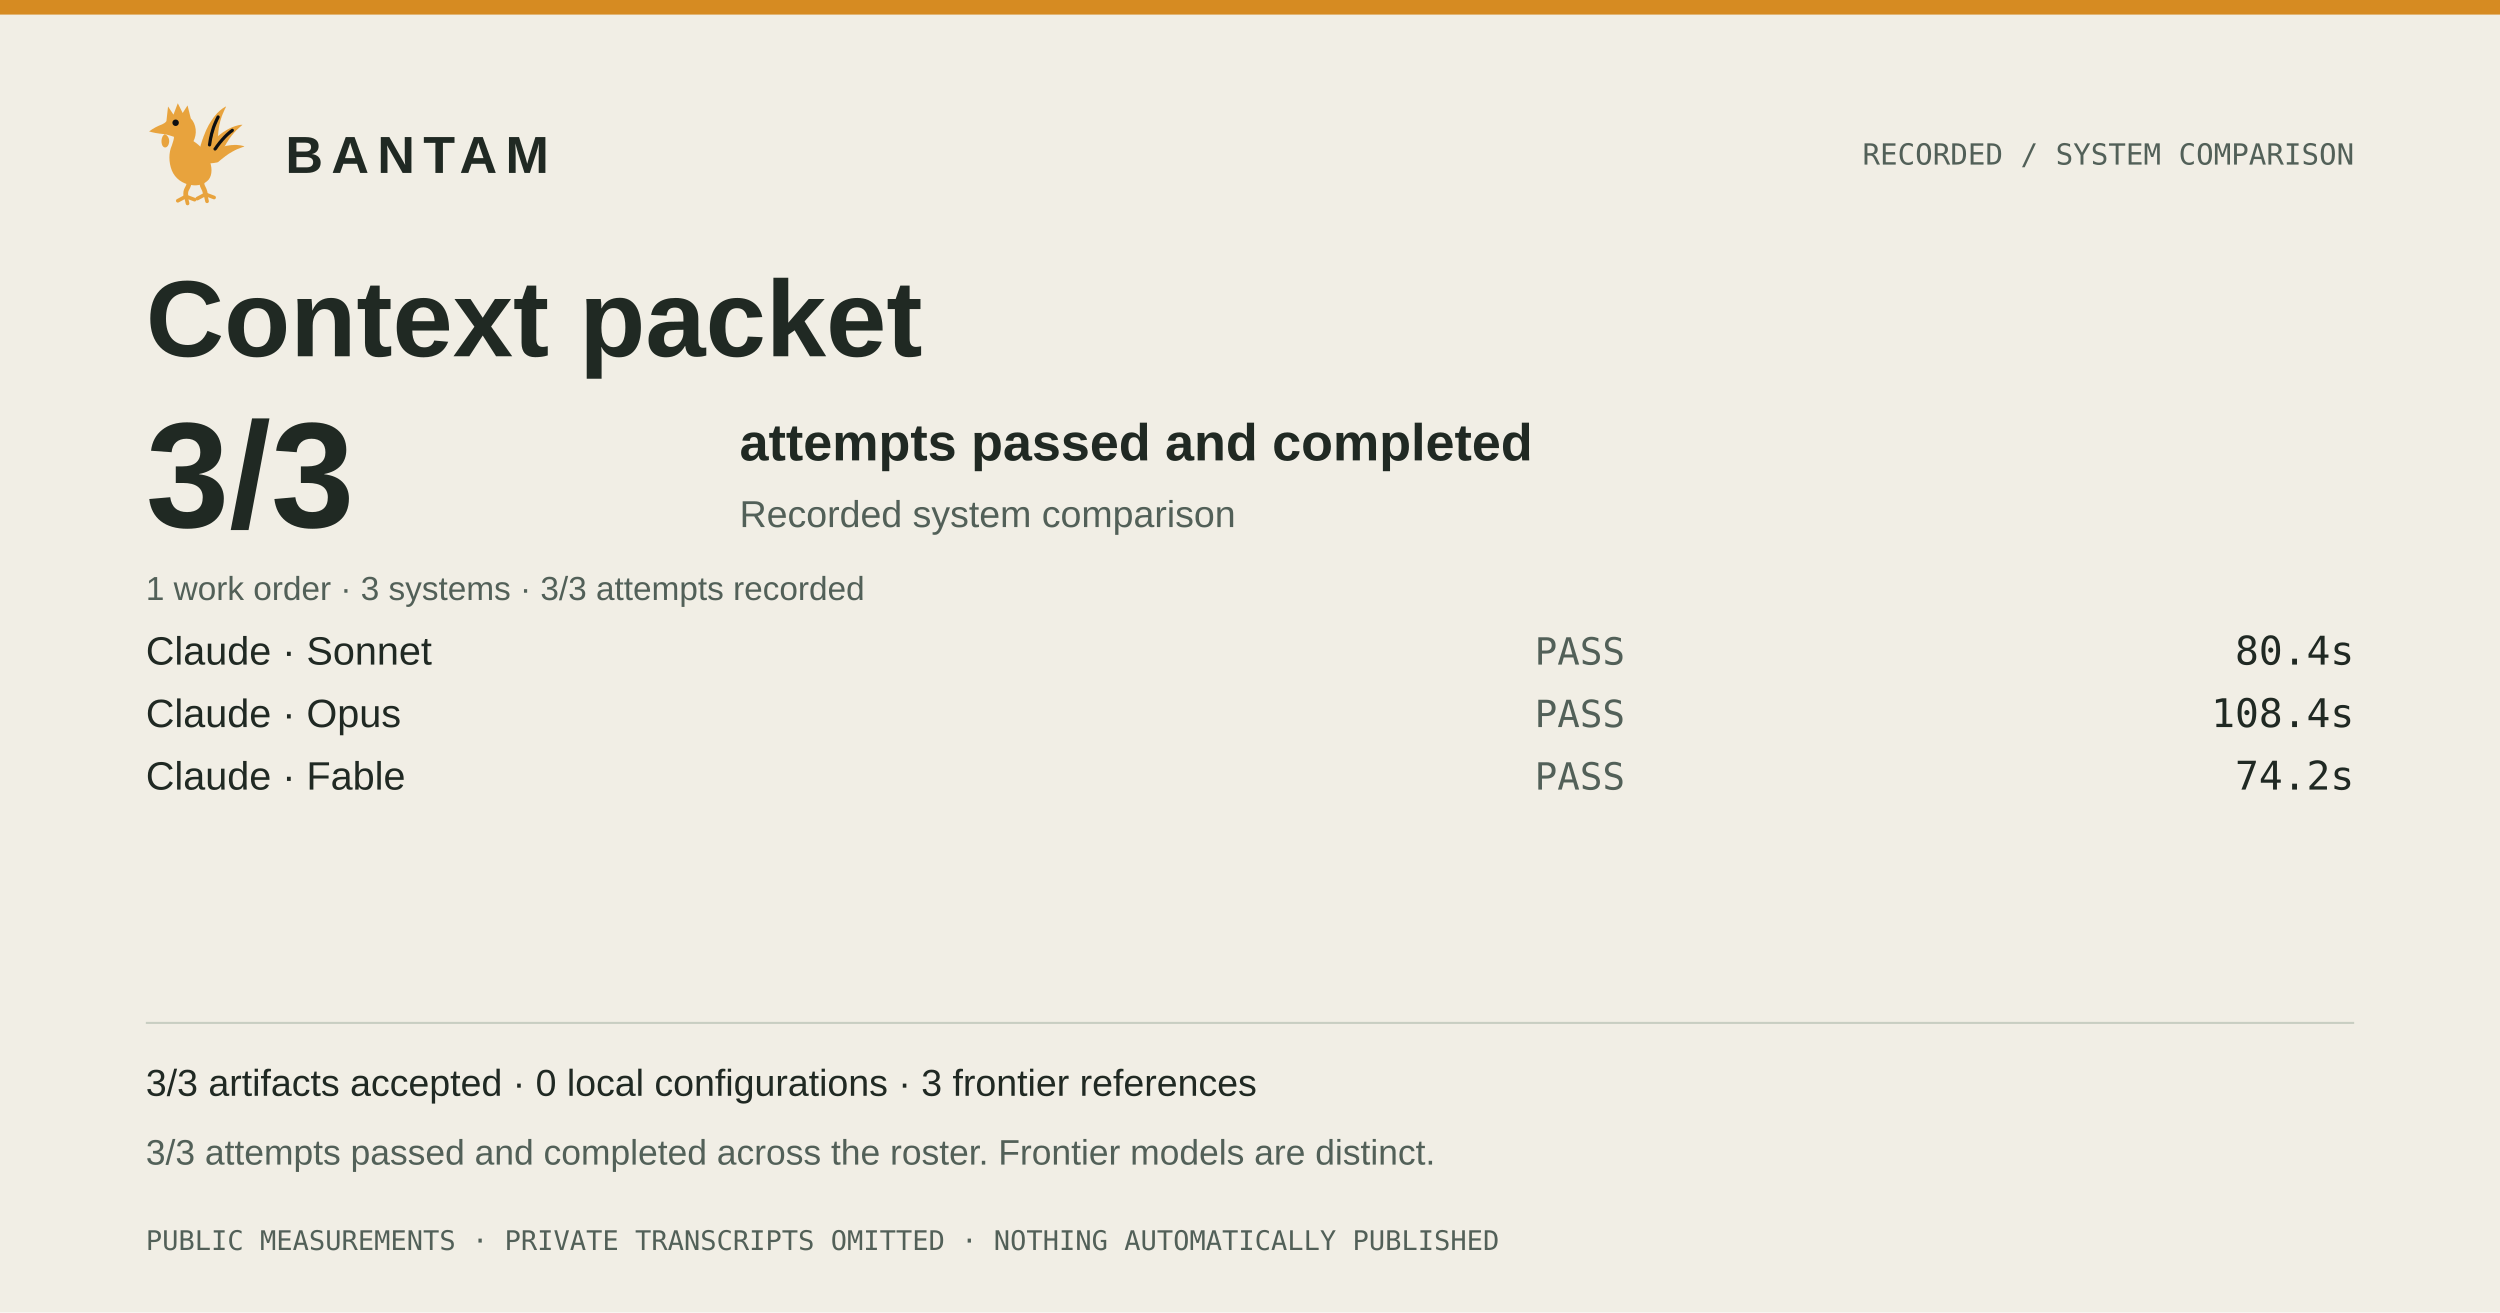
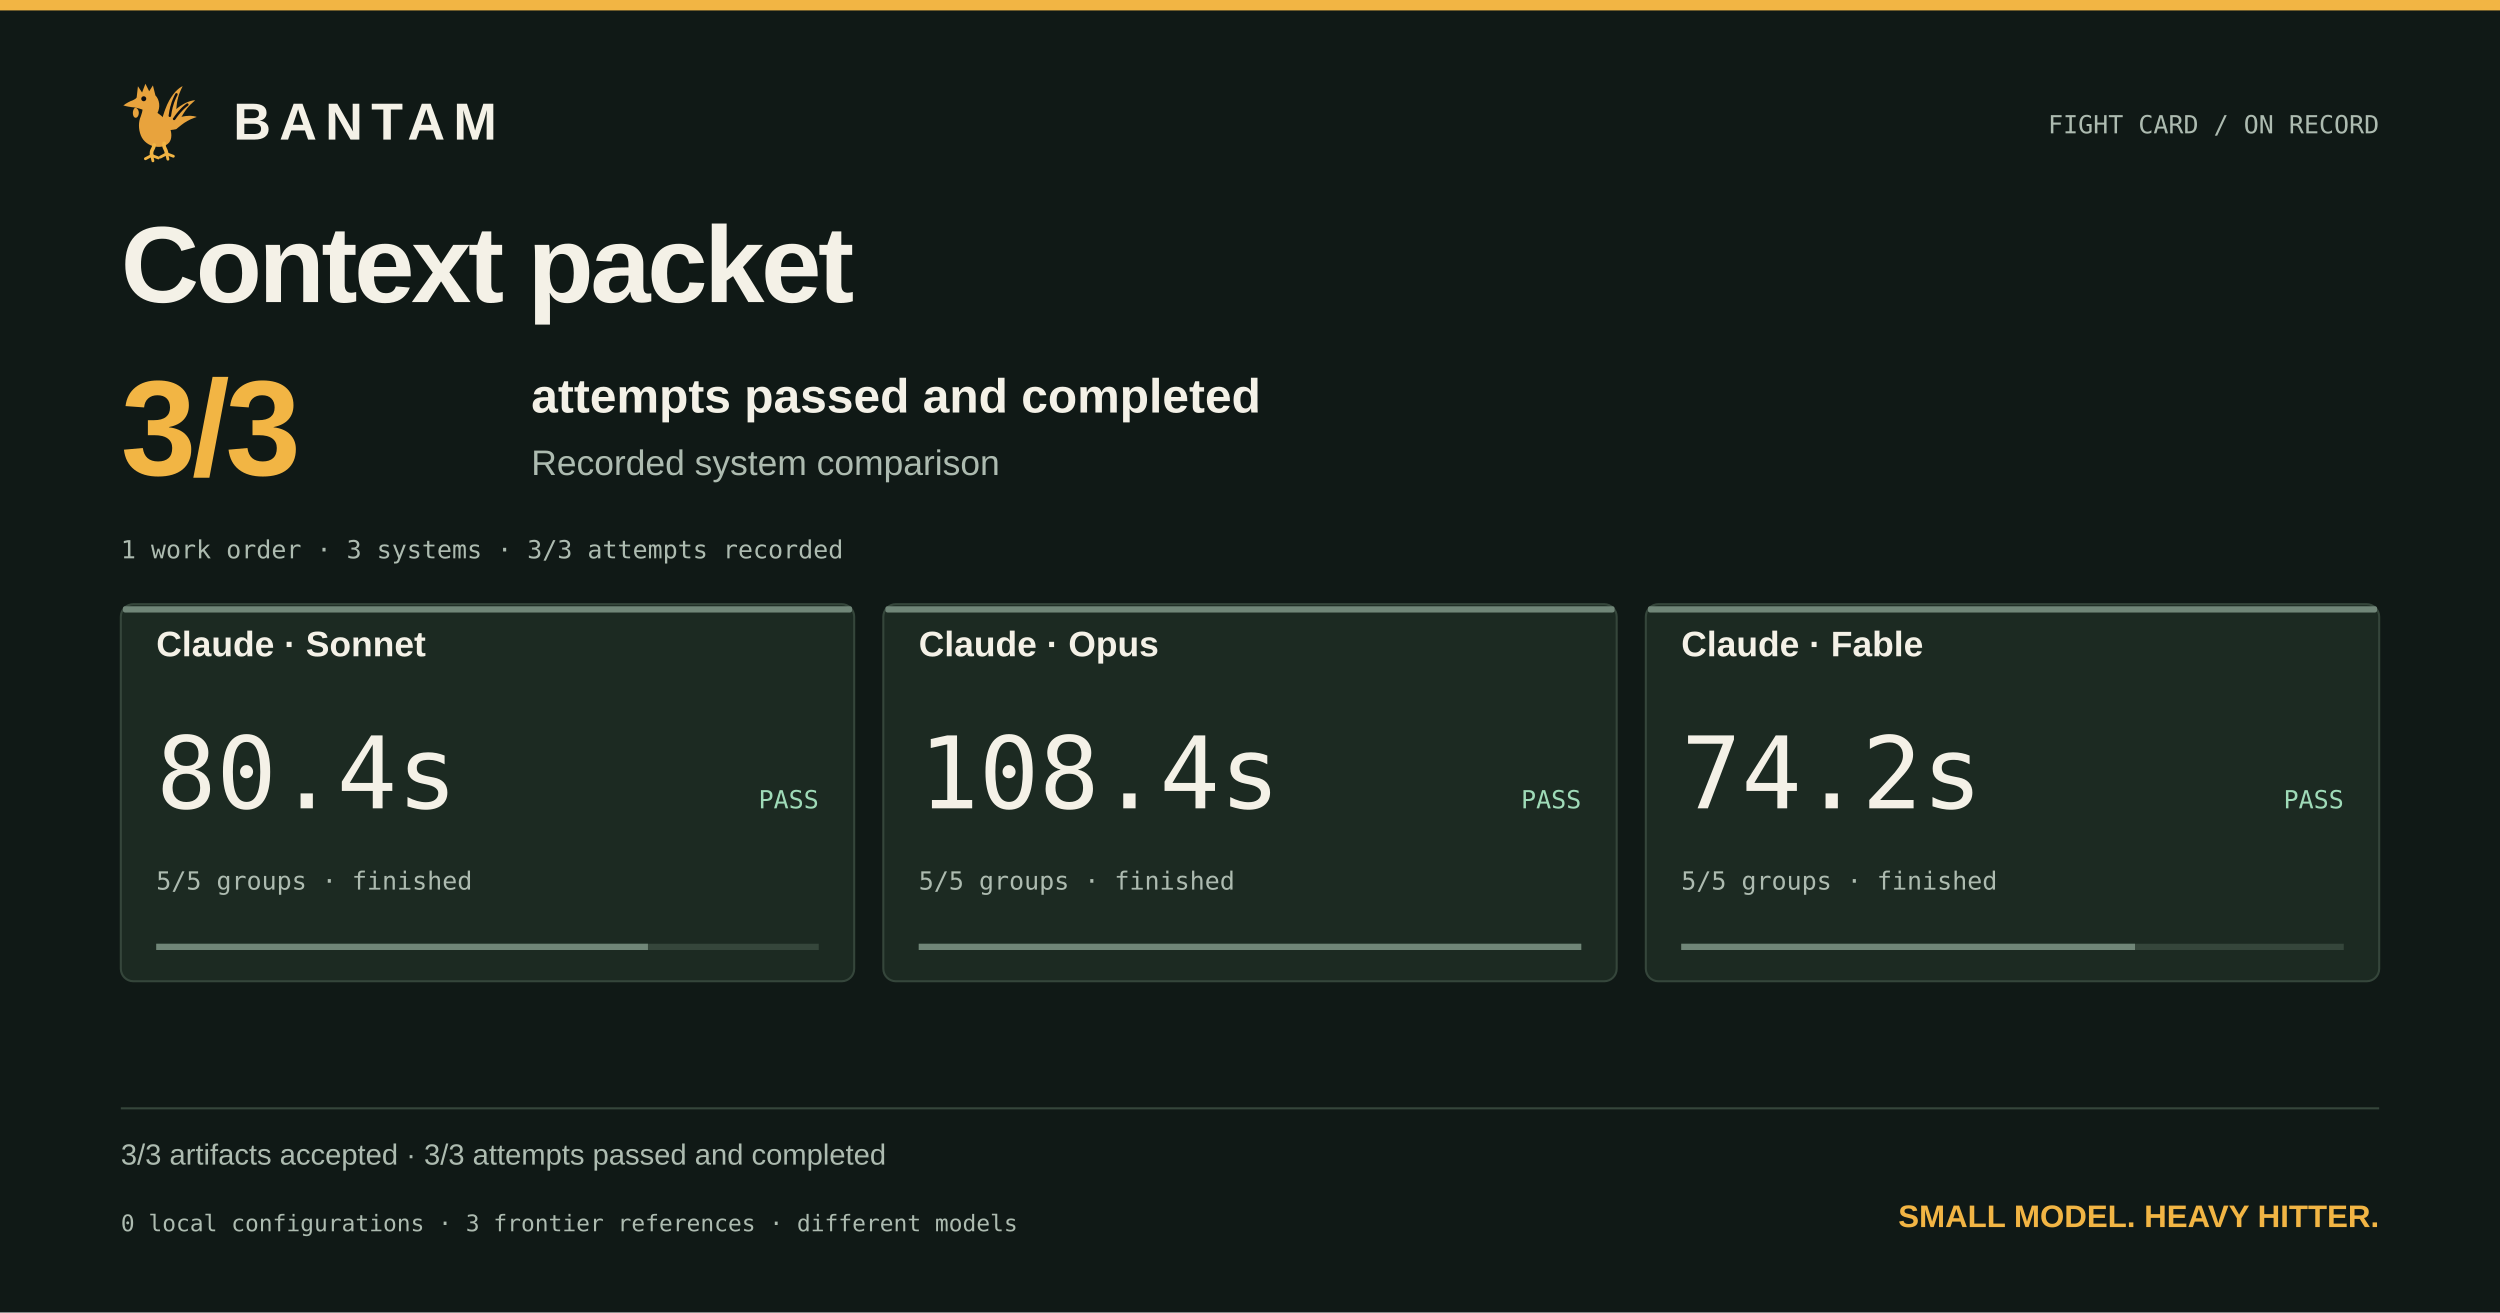
- <svg xmlns="http://www.w3.org/2000/svg" width="1200" height="630" viewBox="0 0 1200 630" role="img" aria-label="BANTAM recorded system comparison">
-   <rect width="1200" height="630" fill="#f1eee5" />
-   <rect width="1200" height="7" fill="#d68b22" />
-   <svg x="70" y="48" width="52" height="52" viewBox="0 0 100 100" color="#e8a33d">
-     <g fill="#e8a33d">
-       <path d="M61.0 56.4L61.7 55.3L62.4 54.1L63.1 53.0L63.7 51.8L64.3 50.7L64.9 49.5L65.5 48.4L66.1 47.3L66.5 46.1L66.5 45.0L66.4 43.8L66.4 42.6L66.4 41.4L66.4 40.2L66.4 39.1L66.4 37.9L66.5 36.7L66.5 35.6L66.5 34.4L66.6 33.3L66.7 32.1L66.8 31.0L66.9 29.8L67.0 28.7L67.2 27.5L67.3 26.4L67.5 25.2L67.7 24.1L67.9 22.9L68.2 21.8L68.5 20.7L68.7 19.5L69.1 18.4L69.4 17.3L69.8 16.1L70.1 15.0L70.6 13.9L71.0 12.8L71.5 11.7L72.0 10.5L72.5 9.4L73.0 8.3L73.6 7.2L74.1 5.9L74.1 5.9L72.9 6.5L71.8 7.2L70.7 7.9L69.7 8.7L68.7 9.5L67.7 10.4L66.8 11.3L65.8 12.2L65.0 13.2L64.1 14.2L63.3 15.2L62.4 16.3L61.7 17.4L60.9 18.5L60.2 19.6L59.5 20.7L58.8 21.9L58.1 23.0L57.5 24.2L56.9 25.4L56.3 26.6L55.7 27.8L55.2 29.0L54.7 30.2L54.2 31.5L53.7 32.7L53.2 33.9L52.8 35.2L52.3 36.4L51.9 37.7L51.5 38.9L51.1 40.2L50.7 41.4L50.4 42.7L50.0 43.9L50.1 45.2L50.4 46.5L50.6 47.8L51.0 49.1L51.3 50.4L51.7 51.7L52.1 53.0L52.6 54.3L53.0 55.6Z" />
-       <path d="M60.1 57.9L61.1 57.3L62.1 56.7L63.1 56.0L64.0 55.4L64.9 54.7L65.9 54.1L66.8 53.4L67.6 52.8L68.4 52.0L68.8 51.1L69.2 50.1L69.7 49.2L70.1 48.3L70.5 47.4L71.0 46.4L71.4 45.5L71.9 44.6L72.4 43.7L72.8 42.8L73.3 41.9L73.8 41.1L74.3 40.2L74.8 39.3L75.4 38.5L75.9 37.6L76.5 36.8L77.0 35.9L77.6 35.1L78.2 34.3L78.8 33.5L79.4 32.6L80.1 31.9L80.7 31.1L81.4 30.3L82.1 29.5L82.8 28.8L83.5 28.0L84.3 27.3L85.1 26.6L85.8 25.9L86.7 25.1L87.5 24.4L88.3 23.7L89.2 22.9L89.2 22.9L88.0 22.9L86.9 23.0L85.8 23.2L84.7 23.5L83.6 23.8L82.5 24.1L81.4 24.5L80.3 24.9L79.3 25.3L78.2 25.8L77.2 26.3L76.2 26.8L75.1 27.4L74.1 28.0L73.2 28.6L72.2 29.2L71.2 29.8L70.3 30.5L69.3 31.2L68.4 31.9L67.5 32.6L66.6 33.3L65.7 34.1L64.8 34.8L64.0 35.6L63.1 36.4L62.3 37.2L61.4 38.0L60.6 38.8L59.8 39.6L59.0 40.4L58.2 41.2L57.4 42.1L56.7 42.9L55.9 43.7L55.5 44.8L55.2 45.9L55.0 47.1L54.7 48.2L54.5 49.4L54.3 50.5L54.2 51.7L54.1 52.9L53.9 54.1Z" />
-       <path d="M58.6 58.5L59.5 58.5L60.5 58.4L61.4 58.3L62.3 58.2L63.2 58.1L64.1 57.9L65.0 57.8L65.8 57.6L66.6 57.4L67.2 56.9L67.9 56.3L68.5 55.8L69.1 55.3L69.7 54.8L70.4 54.3L71.0 53.8L71.6 53.3L72.3 52.8L72.9 52.3L73.5 51.8L74.2 51.4L74.8 50.9L75.5 50.4L76.1 50.0L76.8 49.5L77.5 49.1L78.2 48.7L78.9 48.3L79.5 47.9L80.2 47.5L81.0 47.1L81.7 46.7L82.4 46.3L83.1 46.0L83.9 45.6L84.6 45.3L85.4 45.0L86.2 44.7L86.9 44.4L87.7 44.1L88.5 43.8L89.3 43.5L90.2 43.2L91.0 42.9L91.0 42.9L90.2 42.5L89.3 42.3L88.4 42.1L87.6 41.9L86.7 41.8L85.8 41.7L84.9 41.6L84.0 41.5L83.1 41.5L82.2 41.5L81.3 41.5L80.4 41.6L79.5 41.6L78.6 41.7L77.7 41.8L76.8 41.9L75.9 42.1L75.0 42.2L74.1 42.4L73.2 42.6L72.3 42.8L71.4 43.0L70.5 43.2L69.6 43.5L68.8 43.7L67.9 44.0L67.0 44.2L66.2 44.5L65.3 44.8L64.5 45.1L63.6 45.4L62.8 45.7L61.9 46.0L61.1 46.3L60.3 46.7L59.6 47.3L59.0 48.0L58.5 48.7L57.9 49.5L57.4 50.2L56.9 51.0L56.4 51.8L55.9 52.6L55.4 53.5Z" />
-       <path d="M58.8 41.4L59.0 40.2L59.2 39.0L59.4 37.7L59.6 36.5L59.8 35.3L60.1 34.1L60.4 32.9L60.6 31.7L60.9 30.6L61.3 29.4L61.6 28.2L62.0 27.0L62.3 25.9L62.7 24.7L63.2 23.5L63.6 22.4L64.1 21.3L64.6 20.1L65.1 19.0L65.6 17.9L66.2 16.8L66.7 15.7" stroke="#0d0f12" stroke-width="3.0" fill="none" stroke-linecap="round" />
-       <path d="M63.9 45.2L64.6 44.4L65.2 43.5L65.8 42.6L66.4 41.8L67.1 40.9L67.7 40.1L68.4 39.2L69.1 38.4L69.8 37.6L70.4 36.8L71.2 36.0L71.9 35.2L72.6 34.4L73.4 33.6L74.1 32.9L74.9 32.1L75.7 31.4L76.5 30.7L77.3 30.0L78.1 29.3L79.0 28.7L79.8 28.0" stroke="#0d0f12" stroke-width="3.0" fill="none" stroke-linecap="round" />
-       <path d="M3 29C7 26 11 24 15 22.5C16.5 21.8 18 21 19 19.5L20.5 6L25.5 13.5L29.5 3L34 12L38.5 5L41.5 17C44 19.5 45.5 23 46 27C46.5 31 45.5 35 44 38C50 42 55 47 58 54C61.5 61.5 61.5 69 58 73.5C54 78 48 79.5 42 78.5C34 77.5 27 72.5 24 65C21 57.5 21 48.5 24 42C25 39 26 36 26 34C23 33 20 32 17 31.5C11 31 6 30 3 29Z" />
-       <path d="M17.5 31.5C21 33 22.5 37 21 41C19.5 45 15.8 44.6 14.8 40.8C13.8 37 15 32.8 17.5 31.5Z" />
-       <path d="M40 76.5C39 82.5 36 82 37 89" stroke="currentColor" stroke-width="4.4" stroke-linecap="round" fill="none" />
-       <path d="M29.5 93L37 89L45 92M37 89L38.5 95.5" stroke="currentColor" stroke-width="3.4" stroke-linecap="round" stroke-linejoin="round" fill="none" />
-       <path d="M52 74.5C51 80.5 54 80 55 87" stroke="currentColor" stroke-width="4.4" stroke-linecap="round" fill="none" />
-       <path d="M47.5 91L55 87L63 90M55 87L56.5 93.5" stroke="currentColor" stroke-width="3.4" stroke-linecap="round" stroke-linejoin="round" fill="none" />
-       <circle cx="27.5" cy="21" r="3" fill="#0d0f12" />
+ <svg xmlns="http://www.w3.org/2000/svg" width="1200" height="630" viewBox="0 0 1200 630" role="img" aria-label="Context packet · BANTAM recorded comparison">
+   <g font-family="Arial,Helvetica,sans-serif">
+     <rect width="1200" height="630" fill="#101916" />
+     <rect width="1200" height="5" fill="#f2b544" />
+     <svg x="58" y="35" width="40" height="48" viewBox="0 0 100 100" color="#f2b544">
+       <g fill="#e8a33d">
+         <path d="M61.0 56.4L61.7 55.3L62.4 54.1L63.1 53.0L63.7 51.8L64.3 50.7L64.9 49.5L65.5 48.4L66.1 47.3L66.5 46.1L66.5 45.0L66.4 43.8L66.4 42.6L66.4 41.4L66.4 40.2L66.4 39.1L66.4 37.9L66.5 36.7L66.5 35.6L66.5 34.4L66.6 33.3L66.7 32.1L66.8 31.0L66.9 29.8L67.0 28.7L67.2 27.5L67.3 26.4L67.5 25.2L67.7 24.1L67.9 22.9L68.2 21.8L68.5 20.7L68.7 19.5L69.1 18.4L69.4 17.3L69.8 16.1L70.1 15.0L70.6 13.9L71.0 12.8L71.5 11.7L72.0 10.5L72.5 9.4L73.0 8.3L73.6 7.2L74.1 5.9L74.1 5.9L72.9 6.5L71.8 7.2L70.7 7.9L69.7 8.7L68.7 9.5L67.7 10.4L66.8 11.3L65.8 12.2L65.0 13.2L64.1 14.2L63.3 15.2L62.4 16.3L61.7 17.4L60.9 18.5L60.2 19.6L59.5 20.7L58.8 21.9L58.1 23.0L57.5 24.2L56.9 25.4L56.3 26.6L55.7 27.8L55.2 29.0L54.7 30.2L54.2 31.5L53.7 32.7L53.2 33.9L52.8 35.2L52.3 36.4L51.9 37.7L51.5 38.9L51.1 40.2L50.7 41.4L50.4 42.7L50.0 43.9L50.1 45.2L50.4 46.5L50.6 47.8L51.0 49.1L51.3 50.4L51.7 51.7L52.1 53.0L52.6 54.3L53.0 55.6Z" />
+         <path d="M60.1 57.9L61.1 57.3L62.1 56.7L63.1 56.0L64.0 55.4L64.9 54.7L65.9 54.1L66.8 53.4L67.6 52.8L68.4 52.0L68.8 51.1L69.2 50.1L69.7 49.2L70.1 48.3L70.5 47.4L71.0 46.4L71.4 45.5L71.9 44.6L72.4 43.7L72.8 42.8L73.3 41.9L73.8 41.1L74.3 40.2L74.8 39.3L75.4 38.5L75.9 37.6L76.5 36.8L77.0 35.9L77.6 35.1L78.2 34.3L78.8 33.5L79.4 32.6L80.1 31.9L80.7 31.1L81.4 30.3L82.1 29.5L82.8 28.8L83.5 28.0L84.3 27.3L85.1 26.6L85.8 25.9L86.7 25.1L87.5 24.4L88.3 23.7L89.2 22.9L89.2 22.9L88.0 22.9L86.9 23.0L85.8 23.2L84.7 23.5L83.6 23.8L82.5 24.1L81.4 24.5L80.3 24.9L79.3 25.3L78.2 25.8L77.2 26.3L76.2 26.8L75.1 27.4L74.1 28.0L73.2 28.6L72.2 29.2L71.2 29.8L70.3 30.5L69.3 31.2L68.4 31.9L67.5 32.6L66.6 33.3L65.7 34.1L64.8 34.8L64.0 35.6L63.1 36.4L62.3 37.2L61.4 38.0L60.6 38.8L59.8 39.6L59.0 40.4L58.2 41.2L57.4 42.1L56.7 42.9L55.9 43.7L55.5 44.8L55.2 45.9L55.0 47.1L54.7 48.2L54.5 49.4L54.3 50.5L54.2 51.7L54.1 52.9L53.9 54.1Z" />
+         <path d="M58.6 58.5L59.5 58.5L60.5 58.4L61.4 58.3L62.3 58.2L63.2 58.1L64.1 57.9L65.0 57.8L65.8 57.6L66.6 57.4L67.2 56.9L67.9 56.3L68.5 55.8L69.1 55.3L69.7 54.8L70.4 54.3L71.0 53.8L71.6 53.3L72.3 52.8L72.9 52.3L73.5 51.8L74.2 51.4L74.8 50.9L75.5 50.4L76.1 50.0L76.8 49.5L77.5 49.1L78.2 48.7L78.9 48.3L79.5 47.9L80.2 47.5L81.0 47.1L81.7 46.7L82.4 46.3L83.1 46.0L83.9 45.6L84.6 45.3L85.4 45.0L86.2 44.7L86.9 44.4L87.7 44.1L88.5 43.8L89.3 43.5L90.2 43.2L91.0 42.9L91.0 42.9L90.2 42.5L89.3 42.3L88.4 42.1L87.6 41.9L86.7 41.8L85.8 41.7L84.9 41.6L84.0 41.5L83.1 41.5L82.2 41.5L81.3 41.5L80.4 41.6L79.5 41.6L78.6 41.7L77.7 41.8L76.8 41.9L75.9 42.1L75.0 42.2L74.1 42.4L73.2 42.6L72.3 42.8L71.4 43.0L70.5 43.2L69.6 43.5L68.8 43.7L67.9 44.0L67.0 44.2L66.2 44.5L65.3 44.8L64.5 45.1L63.6 45.4L62.8 45.7L61.9 46.0L61.1 46.3L60.3 46.7L59.6 47.3L59.0 48.0L58.5 48.7L57.9 49.5L57.4 50.2L56.9 51.0L56.4 51.8L55.9 52.6L55.4 53.5Z" />
+         <path d="M58.8 41.4L59.0 40.2L59.2 39.0L59.4 37.7L59.6 36.5L59.8 35.3L60.1 34.1L60.4 32.9L60.6 31.7L60.9 30.6L61.3 29.4L61.6 28.2L62.0 27.0L62.3 25.9L62.7 24.7L63.2 23.5L63.6 22.4L64.1 21.3L64.6 20.1L65.1 19.0L65.6 17.9L66.2 16.8L66.7 15.7" stroke="#0d0f12" stroke-width="3.0" fill="none" stroke-linecap="round" />
+         <path d="M63.9 45.2L64.6 44.4L65.2 43.5L65.8 42.6L66.4 41.8L67.1 40.9L67.7 40.1L68.4 39.2L69.1 38.4L69.8 37.6L70.4 36.8L71.2 36.0L71.9 35.2L72.6 34.4L73.4 33.6L74.1 32.9L74.9 32.1L75.7 31.4L76.5 30.7L77.3 30.0L78.1 29.3L79.0 28.7L79.8 28.0" stroke="#0d0f12" stroke-width="3.0" fill="none" stroke-linecap="round" />
+         <path d="M3 29C7 26 11 24 15 22.5C16.5 21.8 18 21 19 19.5L20.5 6L25.5 13.5L29.5 3L34 12L38.5 5L41.5 17C44 19.5 45.5 23 46 27C46.5 31 45.5 35 44 38C50 42 55 47 58 54C61.5 61.5 61.5 69 58 73.5C54 78 48 79.5 42 78.5C34 77.5 27 72.5 24 65C21 57.5 21 48.5 24 42C25 39 26 36 26 34C23 33 20 32 17 31.5C11 31 6 30 3 29Z" />
+         <path d="M17.5 31.5C21 33 22.5 37 21 41C19.5 45 15.8 44.6 14.8 40.8C13.8 37 15 32.8 17.5 31.5Z" />
+         <path d="M40 76.5C39 82.5 36 82 37 89" stroke="currentColor" stroke-width="4.4" stroke-linecap="round" fill="none" />
+         <path d="M29.5 93L37 89L45 92M37 89L38.5 95.5" stroke="currentColor" stroke-width="3.4" stroke-linecap="round" stroke-linejoin="round" fill="none" />
+         <path d="M52 74.5C51 80.5 54 80 55 87" stroke="currentColor" stroke-width="4.4" stroke-linecap="round" fill="none" />
+         <path d="M47.5 91L55 87L63 90M55 87L56.5 93.5" stroke="currentColor" stroke-width="3.4" stroke-linecap="round" stroke-linejoin="round" fill="none" />
+         <circle cx="27.5" cy="21" r="3" fill="#0d0f12" />
+       </g>
+     </svg>
+     <text x="112" y="67" fill="#f4f1e7" font-size="25" font-weight="700" letter-spacing="4">BANTAM</text>
+     <text x="1142" y="64" text-anchor="end" fill="#adbbb0" font-family="monospace" font-size="12">FIGHT CARD / ON RECORD</text>
+     <text x="58" y="145" fill="#f4f1e7" font-size="52" font-weight="700" letter-spacing="-1.6">Context packet</text>
+     <text x="58" y="228" fill="#f2b544" font-size="65" font-weight="700" letter-spacing="-2">3/3</text>
+     <text x="255" y="198" fill="#f4f1e7" font-size="23" font-weight="700">attempts passed and completed</text>
+     <text x="255" y="228" fill="#adbbb0" font-size="17">Recorded system comparison</text>
+     <text x="58" y="268" fill="#adbbb0" font-family="monospace" font-size="12">1 work order · 3 systems · 3/3 attempts recorded</text>
+     <g>
+       <rect x="58" y="290" width="352" height="181" rx="6" fill="#1c2a22" stroke="#35463b" />
+       <rect x="59" y="291" width="350" height="3" rx="1" fill="#708678" />
+       <text x="75" y="315" fill="#f4f1e7" font-size="17" font-weight="700">Claude · Sonnet</text>
+       <text x="75" y="388" fill="#f4f1e7" font-family="monospace" font-size="48">80.4s</text>
+       <text x="393" y="388" text-anchor="end" fill="#9fdbb8" font-family="monospace" font-size="12">PASS</text>
+       <rect x="75" y="453" width="318" height="3" fill="#35463b" />
+       <rect x="75" y="453" width="236.006" height="3" fill="#708678" />
+       <text x="75" y="427" fill="#adbbb0" font-family="monospace" font-size="12">5/5 groups · finished</text>
    </g>
-   </svg>
-   <text x="137" y="83" fill="#202923" font-family="Arial,sans-serif" font-size="25" font-weight="700" letter-spacing="4">BANTAM</text>
-   <text x="1130" y="79" text-anchor="end" fill="#526058" font-family="monospace" font-size="14">RECORDED / SYSTEM COMPARISON</text>
-   <text x="70" y="171" fill="#202923" font-family="Arial,sans-serif" font-size="52" font-weight="700">Context packet</text>
-   <text x="70" y="253" fill="#202923" font-family="Arial,sans-serif" font-size="72" font-weight="700">3/3</text>
-   <text x="355" y="221" fill="#202923" font-family="Arial,sans-serif" font-size="25" font-weight="700">attempts passed and completed</text>
-   <text x="355" y="253" fill="#526058" font-family="Arial,sans-serif" font-size="18">Recorded system comparison</text>
-   <text x="70" y="288" fill="#526058" font-family="Arial,sans-serif" font-size="16">1 work order · 3 systems · 3/3 attempts recorded</text>
-   <text x="70" y="319" fill="#202923" font-family="Arial,sans-serif" font-size="19">Claude · Sonnet</text>
-   <text x="780" y="319" text-anchor="end" fill="#526058" font-family="monospace" font-size="18">PASS</text>
-   <text x="1130" y="319" text-anchor="end" fill="#202923" font-family="monospace" font-size="19">80.4s</text>
-   <text x="70" y="349" fill="#202923" font-family="Arial,sans-serif" font-size="19">Claude · Opus</text>
-   <text x="780" y="349" text-anchor="end" fill="#526058" font-family="monospace" font-size="18">PASS</text>
-   <text x="1130" y="349" text-anchor="end" fill="#202923" font-family="monospace" font-size="19">108.4s</text>
-   <text x="70" y="379" fill="#202923" font-family="Arial,sans-serif" font-size="19">Claude · Fable</text>
-   <text x="780" y="379" text-anchor="end" fill="#526058" font-family="monospace" font-size="18">PASS</text>
-   <text x="1130" y="379" text-anchor="end" fill="#202923" font-family="monospace" font-size="19">74.2s</text>
-   <line x1="70" y1="491" x2="1130" y2="491" stroke="#c8cec2" />
-   <text x="70" y="526" fill="#202923" font-family="Arial,sans-serif" font-size="18">3/3 artifacts accepted · 0 local configurations · 3 frontier references</text>
-   <text x="70" y="559" fill="#526058" font-family="Arial,sans-serif" font-size="17">3/3 attempts passed and completed across the roster. Frontier models are distinct.</text>
-   <text x="70" y="600" fill="#526058" font-family="monospace" font-size="13">PUBLIC MEASUREMENTS · PRIVATE TRANSCRIPTS OMITTED · NOTHING AUTOMATICALLY PUBLISHED</text>
+     <g>
+       <rect x="424" y="290" width="352" height="181" rx="6" fill="#1c2a22" stroke="#35463b" />
+       <rect x="425" y="291" width="350" height="3" rx="1" fill="#708678" />
+       <text x="441" y="315" fill="#f4f1e7" font-size="17" font-weight="700">Claude · Opus</text>
+       <text x="441" y="388" fill="#f4f1e7" font-family="monospace" font-size="48">108.4s</text>
+       <text x="759" y="388" text-anchor="end" fill="#9fdbb8" font-family="monospace" font-size="12">PASS</text>
+       <rect x="441" y="453" width="318" height="3" fill="#35463b" />
+       <rect x="441" y="453" width="318" height="3" fill="#708678" />
+       <text x="441" y="427" fill="#adbbb0" font-family="monospace" font-size="12">5/5 groups · finished</text>
+     </g>
+     <g>
+       <rect x="790" y="290" width="352" height="181" rx="6" fill="#1c2a22" stroke="#35463b" />
+       <rect x="791" y="291" width="350" height="3" rx="1" fill="#708678" />
+       <text x="807" y="315" fill="#f4f1e7" font-size="17" font-weight="700">Claude · Fable</text>
+       <text x="807" y="388" fill="#f4f1e7" font-family="monospace" font-size="48">74.2s</text>
+       <text x="1125" y="388" text-anchor="end" fill="#9fdbb8" font-family="monospace" font-size="12">PASS</text>
+       <rect x="807" y="453" width="318" height="3" fill="#35463b" />
+       <rect x="807" y="453" width="217.804" height="3" fill="#708678" />
+       <text x="807" y="427" fill="#adbbb0" font-family="monospace" font-size="12">5/5 groups · finished</text>
+     </g>
+     <line x1="58" y1="532" x2="1142" y2="532" stroke="#35463b" />
+     <text x="58" y="559" fill="#adbbb0" font-size="14">3/3 artifacts accepted · 3/3 attempts passed and completed</text>
+     <text x="58" y="591" fill="#adbbb0" font-family="monospace" font-size="11">0 local configurations · 3 frontier references · different models</text>
+     <text x="1142" y="589" text-anchor="end" fill="#f2b544" font-size="15" font-weight="700">SMALL MODEL. HEAVY HITTER.</text>
+   </g>
</svg>
